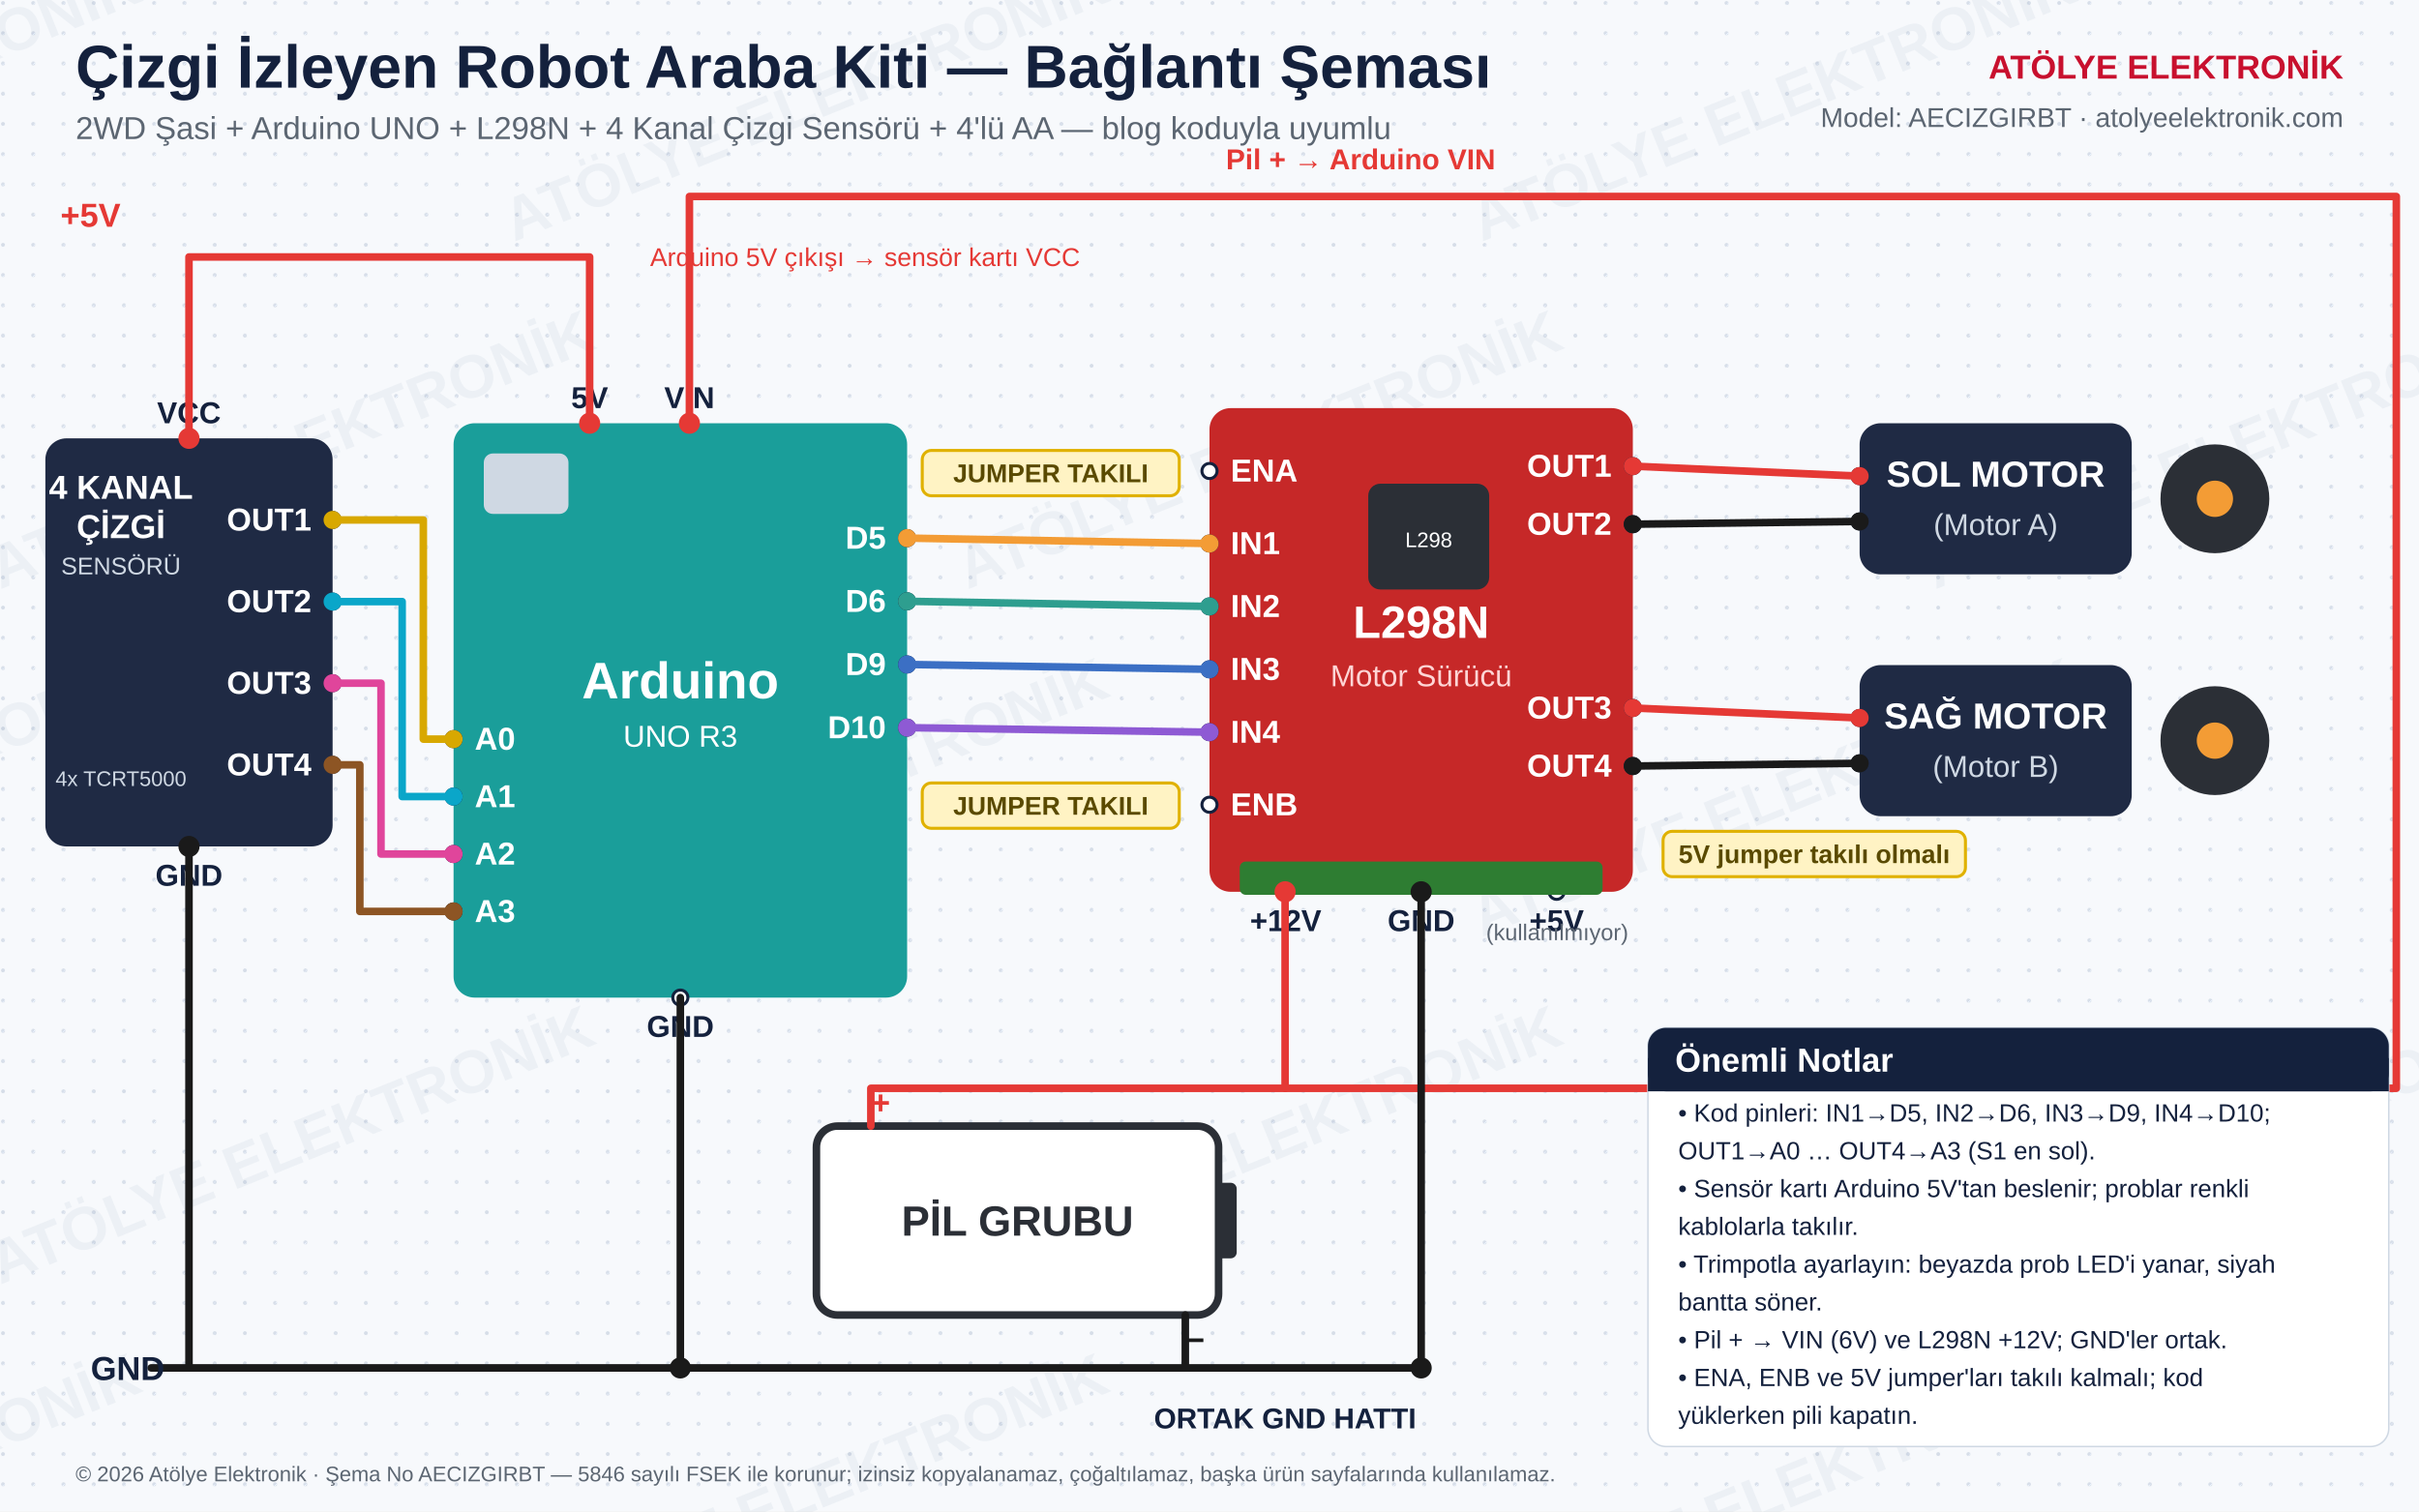
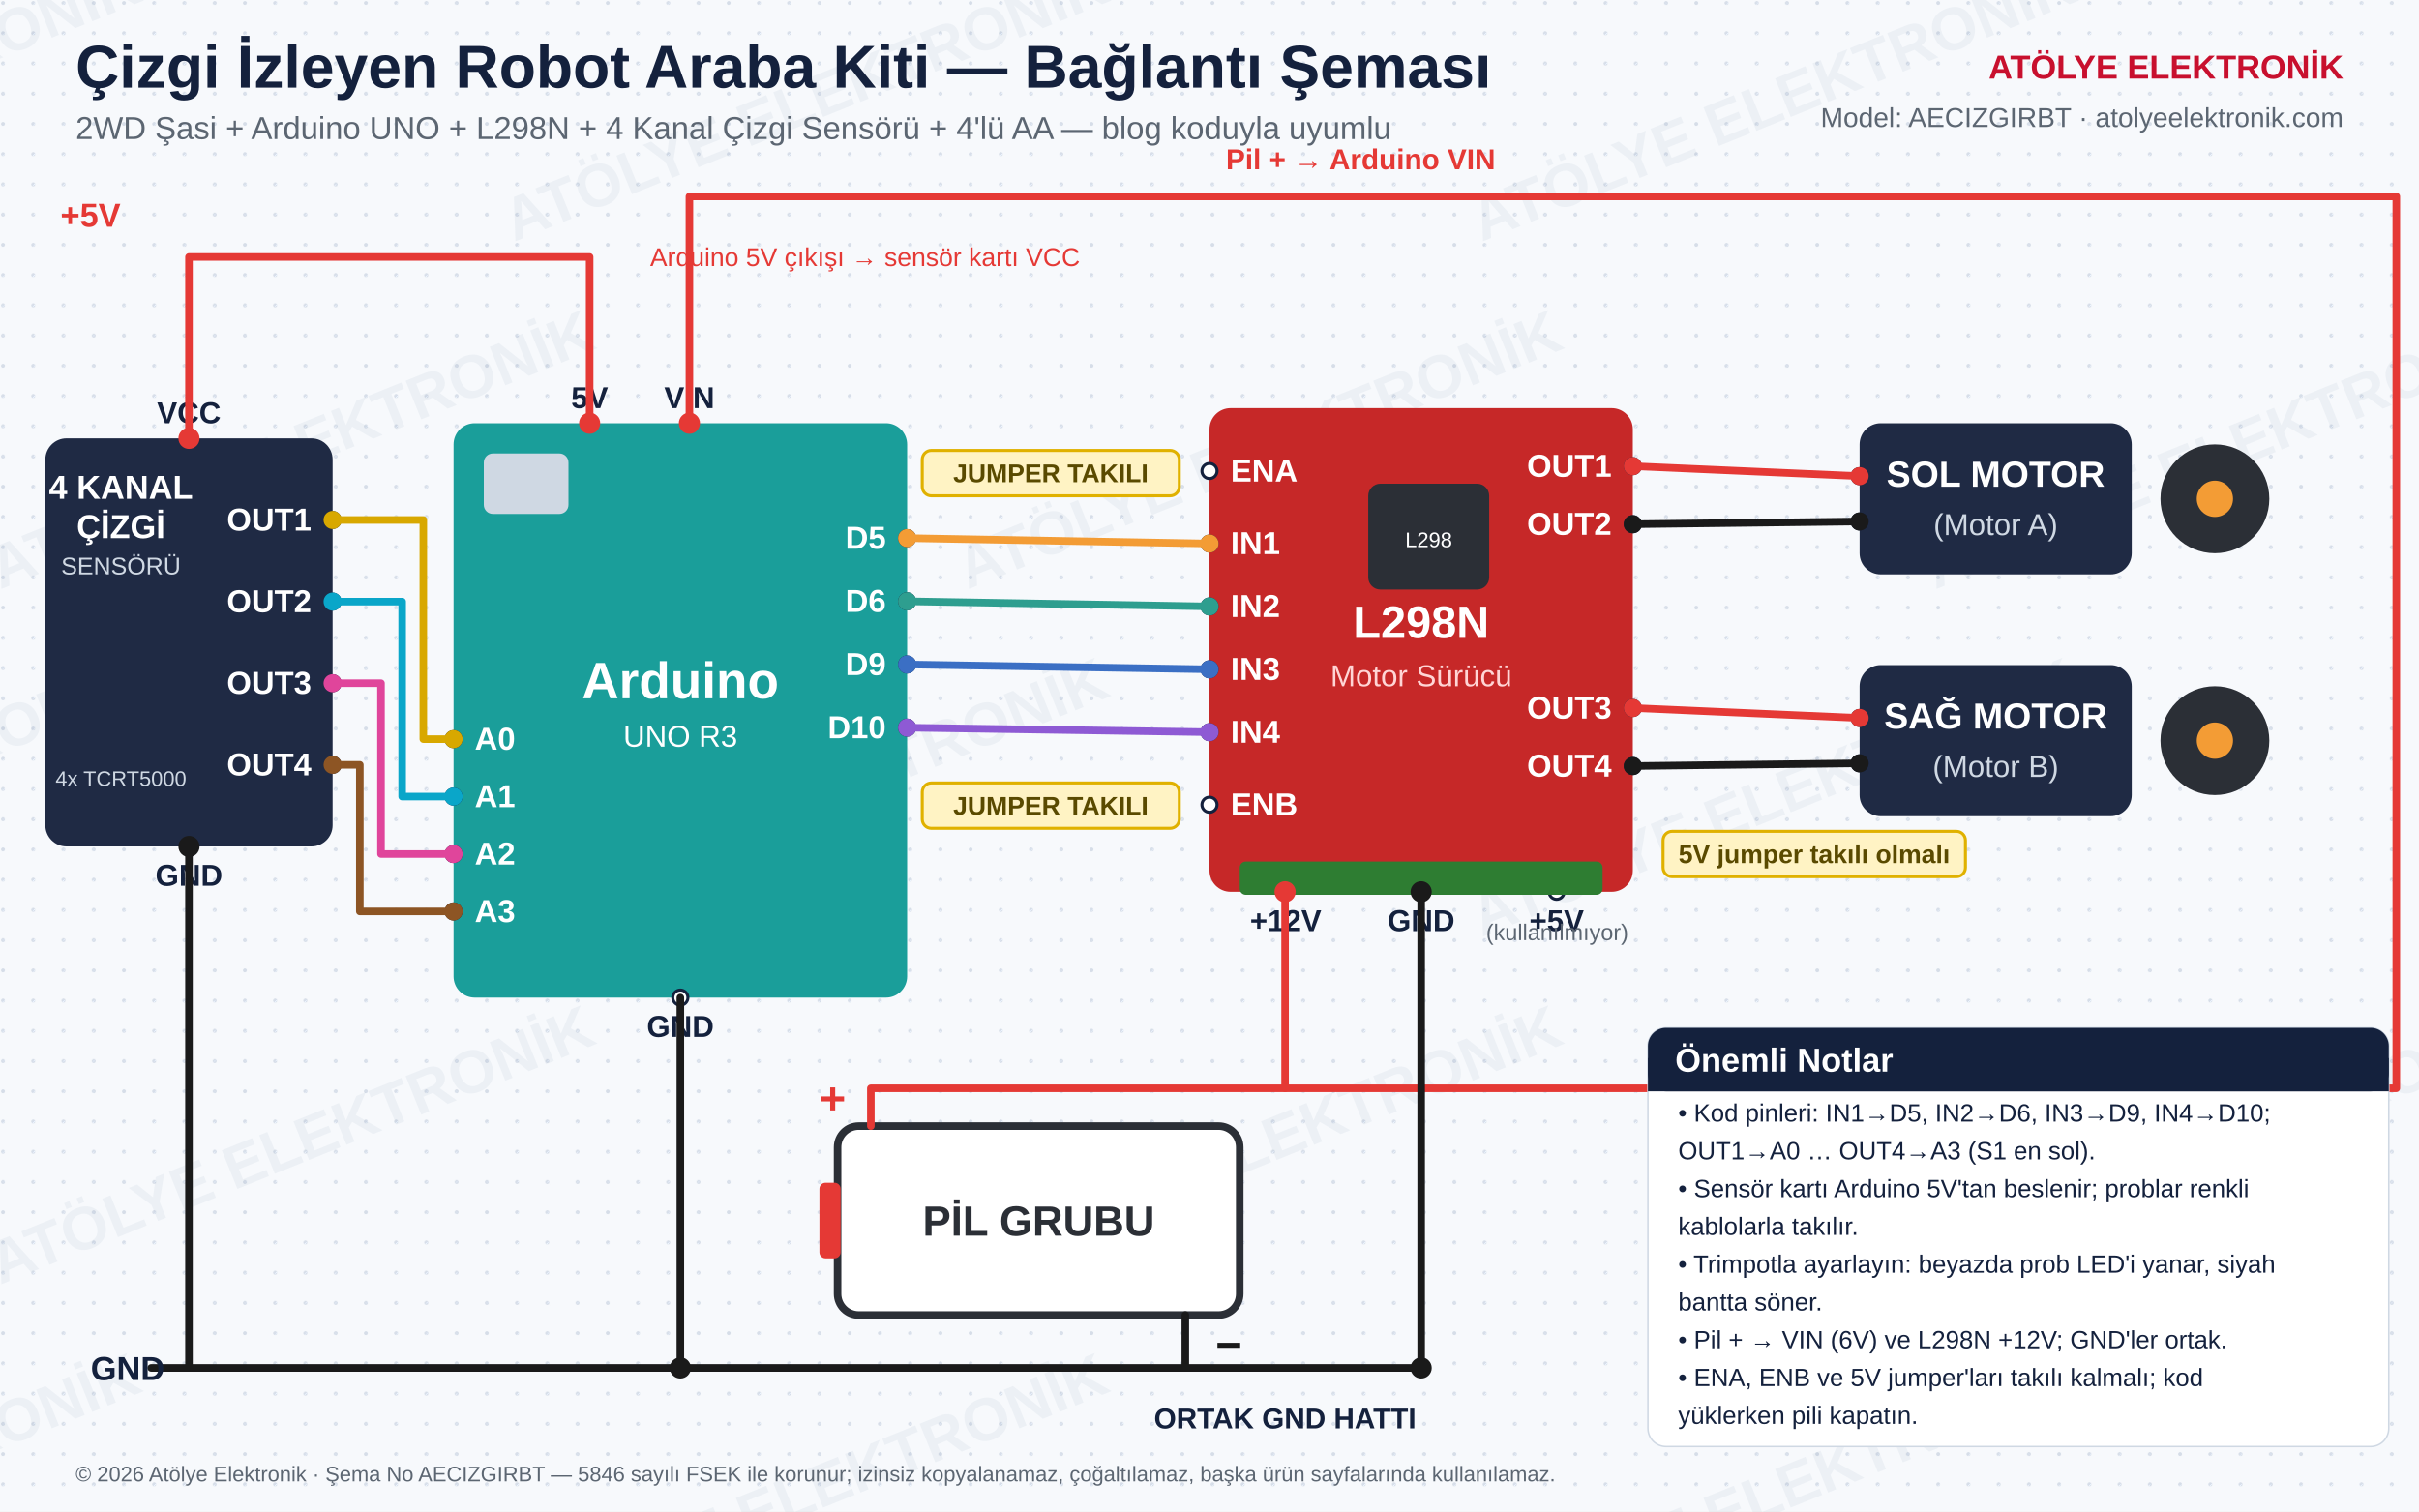
<svg xmlns="http://www.w3.org/2000/svg" width="1600" height="1000" viewBox="0 0 1600 1000" font-family="Segoe UI, Arial, sans-serif">
  <defs>
    <pattern id="dots" width="20" height="20" patternUnits="userSpaceOnUse">
      <circle cx="2" cy="2" r="1.3" fill="#d6dde8" />
    </pattern>
  </defs>
  <rect width="1600" height="1000" fill="#f7f9fc" />
  <rect width="1600" height="1000" fill="url(#dots)" />
  <g opacity="0.045" font-weight="800" font-size="40" fill="#003360">
    <text x="-300" y="160" transform="rotate(-22 -300 160)">ATÖLYE ELEKTRONİK</text>
    <text x="340" y="160" transform="rotate(-22 340 160)">ATÖLYE ELEKTRONİK</text>
    <text x="980" y="160" transform="rotate(-22 980 160)">ATÖLYE ELEKTRONİK</text>
    <text x="1620" y="160" transform="rotate(-22 1620 160)">ATÖLYE ELEKTRONİK</text>
    <text x="0" y="390" transform="rotate(-22 0 390)">ATÖLYE ELEKTRONİK</text>
    <text x="640" y="390" transform="rotate(-22 640 390)">ATÖLYE ELEKTRONİK</text>
    <text x="1280" y="390" transform="rotate(-22 1280 390)">ATÖLYE ELEKTRONİK</text>
    <text x="-300" y="620" transform="rotate(-22 -300 620)">ATÖLYE ELEKTRONİK</text>
    <text x="340" y="620" transform="rotate(-22 340 620)">ATÖLYE ELEKTRONİK</text>
    <text x="980" y="620" transform="rotate(-22 980 620)">ATÖLYE ELEKTRONİK</text>
    <text x="1620" y="620" transform="rotate(-22 1620 620)">ATÖLYE ELEKTRONİK</text>
    <text x="0" y="850" transform="rotate(-22 0 850)">ATÖLYE ELEKTRONİK</text>
    <text x="640" y="850" transform="rotate(-22 640 850)">ATÖLYE ELEKTRONİK</text>
    <text x="1280" y="850" transform="rotate(-22 1280 850)">ATÖLYE ELEKTRONİK</text>
    <text x="-300" y="1080" transform="rotate(-22 -300 1080)">ATÖLYE ELEKTRONİK</text>
    <text x="340" y="1080" transform="rotate(-22 340 1080)">ATÖLYE ELEKTRONİK</text>
    <text x="980" y="1080" transform="rotate(-22 980 1080)">ATÖLYE ELEKTRONİK</text>
    <text x="1620" y="1080" transform="rotate(-22 1620 1080)">ATÖLYE ELEKTRONİK</text>
  </g>
  <text x="50" y="58" font-size="40" font-weight="800" fill="#14213d">Çizgi İzleyen Robot Araba Kiti — Bağlantı Şeması</text>
  <text x="50" y="92" font-size="21" fill="#5c6672">2WD Şasi + Arduino UNO + L298N + 4 Kanal Çizgi Sensörü + 4'lü AA — blog koduyla uyumlu</text>
  <text x="1550" y="52" text-anchor="end" font-size="22" font-weight="800" fill="#c8102e">ATÖLYE ELEKTRONİK</text>
  <text x="1550" y="84" text-anchor="end" font-size="18" fill="#5c6672">Model: AECIZGIRBT · atolyeelektronik.com</text>
  <rect x="300" y="280" width="300" height="380" rx="14" fill="#1a9e9a" />
  <text x="450.0" y="462.0" text-anchor="middle" font-size="34" font-weight="700" fill="#fff">Arduino</text>
  <text x="450.0" y="494.0" text-anchor="middle" font-size="20" fill="#ffffff">UNO R3</text>
  <text x="586" y="363.0" text-anchor="end" font-size="21" font-weight="700" fill="#fff">D5</text>
  <circle cx="600" cy="356.0" r="5" fill="#fff" stroke="#14213d" stroke-width="2" />
  <text x="586" y="404.8" text-anchor="end" font-size="21" font-weight="700" fill="#fff">D6</text>
  <circle cx="600" cy="397.8" r="5" fill="#fff" stroke="#14213d" stroke-width="2" />
  <text x="586" y="446.6" text-anchor="end" font-size="21" font-weight="700" fill="#fff">D9</text>
  <circle cx="600" cy="439.6" r="5" fill="#fff" stroke="#14213d" stroke-width="2" />
  <text x="586" y="488.4" text-anchor="end" font-size="21" font-weight="700" fill="#fff">D10</text>
  <circle cx="600" cy="481.4" r="5" fill="#fff" stroke="#14213d" stroke-width="2" />
  <text x="390.0" y="270" text-anchor="middle" font-size="20" font-weight="700" fill="#14213d">5V</text>
  <circle cx="390.0" cy="280" r="5" fill="#fff" stroke="#14213d" stroke-width="2" />
  <text x="456.0" y="270" text-anchor="middle" font-size="20" font-weight="700" fill="#14213d">VIN</text>
  <circle cx="456.0" cy="280" r="5" fill="#fff" stroke="#14213d" stroke-width="2" />
  <text x="450.0" y="686" text-anchor="middle" font-size="20" font-weight="700" fill="#14213d">GND</text>
  <circle cx="450.0" cy="660" r="5" fill="#fff" stroke="#14213d" stroke-width="2" />
  <rect x="320" y="300" width="56" height="40" rx="6" fill="#cfd8e3" />
  <rect x="800" y="270" width="280" height="320" rx="14" fill="#c62828" />
  <text x="940.0" y="422.0" text-anchor="middle" font-size="30" font-weight="700" fill="#fff">L298N</text>
  <text x="940.0" y="454.0" text-anchor="middle" font-size="20" fill="#ffd5d5">Motor Sürücü</text>
  <text x="814" y="318.6" font-size="21" font-weight="700" fill="#fff">ENA</text>
  <circle cx="800" cy="311.6" r="5" fill="#fff" stroke="#14213d" stroke-width="2" />
  <text x="814" y="366.6" font-size="21" font-weight="700" fill="#fff">IN1</text>
  <circle cx="800" cy="359.6" r="5" fill="#fff" stroke="#14213d" stroke-width="2" />
  <text x="814" y="408.2" font-size="21" font-weight="700" fill="#fff">IN2</text>
  <circle cx="800" cy="401.2" r="5" fill="#fff" stroke="#14213d" stroke-width="2" />
  <text x="814" y="449.8" font-size="21" font-weight="700" fill="#fff">IN3</text>
  <circle cx="800" cy="442.8" r="5" fill="#fff" stroke="#14213d" stroke-width="2" />
  <text x="814" y="491.4" font-size="21" font-weight="700" fill="#fff">IN4</text>
  <circle cx="800" cy="484.4" r="5" fill="#fff" stroke="#14213d" stroke-width="2" />
  <text x="814" y="539.4" font-size="21" font-weight="700" fill="#fff">ENB</text>
  <circle cx="800" cy="532.4" r="5" fill="#fff" stroke="#14213d" stroke-width="2" />
  <text x="1066" y="315.4" text-anchor="end" font-size="21" font-weight="700" fill="#fff">OUT1</text>
  <circle cx="1080" cy="308.4" r="5" fill="#fff" stroke="#14213d" stroke-width="2" />
  <text x="1066" y="353.8" text-anchor="end" font-size="21" font-weight="700" fill="#fff">OUT2</text>
  <circle cx="1080" cy="346.8" r="5" fill="#fff" stroke="#14213d" stroke-width="2" />
  <text x="1066" y="475.4" text-anchor="end" font-size="21" font-weight="700" fill="#fff">OUT3</text>
  <circle cx="1080" cy="468.4" r="5" fill="#fff" stroke="#14213d" stroke-width="2" />
  <text x="1066" y="513.8" text-anchor="end" font-size="21" font-weight="700" fill="#fff">OUT4</text>
  <circle cx="1080" cy="506.8" r="5" fill="#fff" stroke="#14213d" stroke-width="2" />
  <text x="850.4" y="616" text-anchor="middle" font-size="20" font-weight="700" fill="#14213d">+12V</text>
  <circle cx="850.4" cy="590" r="5" fill="#fff" stroke="#14213d" stroke-width="2" />
  <text x="940.0" y="616" text-anchor="middle" font-size="20" font-weight="700" fill="#14213d">GND</text>
  <circle cx="940.0" cy="590" r="5" fill="#fff" stroke="#14213d" stroke-width="2" />
  <text x="1029.6" y="616" text-anchor="middle" font-size="20" font-weight="700" fill="#14213d">+5V</text>
  <circle cx="1029.6" cy="590" r="5" fill="#fff" stroke="#14213d" stroke-width="2" />
  <rect x="905" y="320" width="80" height="70" rx="8" fill="#2b2f36" />
  <text x="945" y="362" text-anchor="middle" font-size="14" fill="#fff">L298</text>
  <rect x="820" y="570" width="240" height="22" rx="4" fill="#2e7d32" />
  <rect x="610" y="298" width="170" height="30" rx="6" fill="#fff3c4" stroke="#e0b100" stroke-width="2" />
  <text x="695.0" y="319" text-anchor="middle" font-size="17" font-weight="700" fill="#5a4a00">JUMPER TAKILI</text>
  <rect x="610" y="518" width="170" height="30" rx="6" fill="#fff3c4" stroke="#e0b100" stroke-width="2" />
  <text x="695.0" y="539" text-anchor="middle" font-size="17" font-weight="700" fill="#5a4a00">JUMPER TAKILI</text>
  <rect x="1100" y="550" width="200" height="30" rx="6" fill="#fff3c4" stroke="#e0b100" stroke-width="2" />
  <text x="1200.0" y="571" text-anchor="middle" font-size="17" font-weight="700" fill="#5a4a00">5V jumper takılı olmalı</text>
  <text x="1030" y="622" text-anchor="middle" font-size="15" font-weight="500" fill="#5c6672">(kullanılmıyor)</text>
  <rect x="1230" y="280" width="180" height="100" rx="14" fill="#1f2a44" />
  <text x="1320.0" y="322.0" text-anchor="middle" font-size="24" font-weight="700" fill="#fff">SOL MOTOR</text>
  <text x="1320.0" y="354.0" text-anchor="middle" font-size="20" fill="#cfd8e3">(Motor A)</text>
  <text x="1244" y="322.0" font-size="21" font-weight="700" fill="#fff" />
  <circle cx="1230" cy="315.0" r="5" fill="#fff" stroke="#14213d" stroke-width="2" />
  <text x="1244" y="352.0" font-size="21" font-weight="700" fill="#fff"> </text>
  <circle cx="1230" cy="345.0" r="5" fill="#fff" stroke="#14213d" stroke-width="2" />
  <circle cx="1465" cy="330" r="36" fill="#2b2f36" />
  <circle cx="1465" cy="330" r="12" fill="#f39c35" />
  <rect x="1230" y="440" width="180" height="100" rx="14" fill="#1f2a44" />
  <text x="1320.0" y="482.0" text-anchor="middle" font-size="24" font-weight="700" fill="#fff">SAĞ MOTOR</text>
  <text x="1320.0" y="514.0" text-anchor="middle" font-size="20" fill="#cfd8e3">(Motor B)</text>
  <text x="1244" y="482.0" font-size="21" font-weight="700" fill="#fff" />
  <circle cx="1230" cy="475.0" r="5" fill="#fff" stroke="#14213d" stroke-width="2" />
  <text x="1244" y="512.0" font-size="21" font-weight="700" fill="#fff"> </text>
  <circle cx="1230" cy="505.0" r="5" fill="#fff" stroke="#14213d" stroke-width="2" />
  <circle cx="1465" cy="490" r="36" fill="#2b2f36" />
  <circle cx="1465" cy="490" r="12" fill="#f39c35" />
-   <rect x="540" y="745" width="266" height="125" rx="14" fill="#fff" stroke="#2b2f36" stroke-width="5" />
-   <rect x="804" y="782.5" width="14" height="50.0" rx="4" fill="#2b2f36" />
-   <text x="673.0" y="817.5" text-anchor="middle" font-size="28" font-weight="800" fill="#2b2f36">PİL GRUBU</text>
-   <text x="576" y="737" font-size="22" font-weight="700" fill="#e53935">+</text>
-   <text x="784" y="894" font-size="22" font-weight="700" fill="#1a1a1a">−</text>
+   <rect x="554" y="745" width="266" height="125" rx="14" fill="#fff" stroke="#2b2f36" stroke-width="5" />
+   <rect x="542" y="782.5" width="14" height="50.0" rx="4" fill="#e53935" />
+   <text x="687.0" y="817.5" text-anchor="middle" font-size="28" font-weight="800" fill="#2b2f36">PİL GRUBU</text>
+   <text x="542" y="737" font-size="30" font-weight="800" fill="#e53935">+</text>
+   <text x="804" y="900" font-size="30" font-weight="800" fill="#1a1a1a">−</text>
  <path d="M 600 356.0 L 800 359.6" fill="none" stroke="#f39c35" stroke-width="5" stroke-linejoin="round" stroke-linecap="round" />
  <circle cx="600" cy="356.0" r="6" fill="#f39c35" />
  <circle cx="800" cy="359.6" r="6" fill="#f39c35" />
  <path d="M 600 397.8 L 800 401.2" fill="none" stroke="#2e9e8f" stroke-width="5" stroke-linejoin="round" stroke-linecap="round" />
  <circle cx="600" cy="397.8" r="6" fill="#2e9e8f" />
  <circle cx="800" cy="401.2" r="6" fill="#2e9e8f" />
  <path d="M 600 439.6 L 800 442.8" fill="none" stroke="#3b6fc4" stroke-width="5" stroke-linejoin="round" stroke-linecap="round" />
  <circle cx="600" cy="439.6" r="6" fill="#3b6fc4" />
  <circle cx="800" cy="442.8" r="6" fill="#3b6fc4" />
  <path d="M 600 481.4 L 800 484.4" fill="none" stroke="#8e5ad4" stroke-width="5" stroke-linejoin="round" stroke-linecap="round" />
  <circle cx="600" cy="481.4" r="6" fill="#8e5ad4" />
  <circle cx="800" cy="484.4" r="6" fill="#8e5ad4" />
  <path d="M 1080 308.4 L 1230 315.0" fill="none" stroke="#e53935" stroke-width="5" stroke-linejoin="round" stroke-linecap="round" />
  <circle cx="1080" cy="308.4" r="6" fill="#e53935" />
  <circle cx="1230" cy="315.0" r="6" fill="#e53935" />
  <path d="M 1080 346.8 L 1230 345.0" fill="none" stroke="#1a1a1a" stroke-width="5" stroke-linejoin="round" stroke-linecap="round" />
  <circle cx="1080" cy="346.8" r="6" fill="#1a1a1a" />
  <circle cx="1230" cy="345.0" r="6" fill="#1a1a1a" />
  <path d="M 1080 468.4 L 1230 475.0" fill="none" stroke="#e53935" stroke-width="5" stroke-linejoin="round" stroke-linecap="round" />
  <circle cx="1080" cy="468.4" r="6" fill="#e53935" />
  <circle cx="1230" cy="475.0" r="6" fill="#e53935" />
  <path d="M 1080 506.8 L 1230 505.0" fill="none" stroke="#1a1a1a" stroke-width="5" stroke-linejoin="round" stroke-linecap="round" />
  <circle cx="1080" cy="506.8" r="6" fill="#1a1a1a" />
  <circle cx="1230" cy="505.0" r="6" fill="#1a1a1a" />
  <path d="M 576 745 L 576 720 L 850 720 L 850 590" fill="none" stroke="#e53935" stroke-width="5" stroke-linejoin="round" stroke-linecap="round" />
  <circle cx="850" cy="590" r="7" fill="#e53935" />
  <path d="M 850 720 L 1585 720 L 1585 130 L 456 130 L 456 280" fill="none" stroke="#e53935" stroke-width="5" stroke-linejoin="round" stroke-linecap="round" />
  <circle cx="456" cy="280" r="7" fill="#e53935" />
  <text x="900" y="112" text-anchor="middle" font-size="19" font-weight="700" fill="#e53935">Pil + → Arduino VIN</text>
  <path d="M 784 870 L 784 905 L 100 905" fill="none" stroke="#1a1a1a" stroke-width="5" stroke-linejoin="round" stroke-linecap="round" />
  <path d="M 784 905 L 940 905 L 940 590" fill="none" stroke="#1a1a1a" stroke-width="5" stroke-linejoin="round" stroke-linecap="round" />
  <circle cx="940" cy="590" r="7" fill="#1a1a1a" />
  <path d="M 450 660 L 450 905" fill="none" stroke="#1a1a1a" stroke-width="5" stroke-linejoin="round" stroke-linecap="round" />
  <circle cx="450" cy="905" r="7" fill="#1a1a1a" />
  <circle cx="940" cy="905" r="7" fill="#1a1a1a" />
  <text x="60" y="913" text-anchor="start" font-size="22" font-weight="700" fill="#14213d">GND</text>
  <text x="850" y="945" text-anchor="middle" font-size="19" font-weight="700" fill="#14213d">ORTAK GND HATTI</text>
  <rect x="30" y="290" width="190" height="270" rx="14" fill="#1f2a44" />
  <text x="125.0" y="435.0" text-anchor="middle" font-size="22" font-weight="700" fill="#fff" />
  <text x="125.0" y="280" text-anchor="middle" font-size="20" font-weight="700" fill="#14213d">VCC</text>
  <circle cx="125.0" cy="290" r="5" fill="#fff" stroke="#14213d" stroke-width="2" />
  <text x="125.0" y="586" text-anchor="middle" font-size="20" font-weight="700" fill="#14213d">GND</text>
  <circle cx="125.0" cy="560" r="5" fill="#fff" stroke="#14213d" stroke-width="2" />
  <text x="206" y="351.0" text-anchor="end" font-size="21" font-weight="700" fill="#fff">OUT1</text>
  <circle cx="220" cy="344.0" r="5" fill="#fff" stroke="#14213d" stroke-width="2" />
  <text x="206" y="405.0" text-anchor="end" font-size="21" font-weight="700" fill="#fff">OUT2</text>
  <circle cx="220" cy="398.0" r="5" fill="#fff" stroke="#14213d" stroke-width="2" />
  <text x="206" y="459.0" text-anchor="end" font-size="21" font-weight="700" fill="#fff">OUT3</text>
  <circle cx="220" cy="452.0" r="5" fill="#fff" stroke="#14213d" stroke-width="2" />
  <text x="206" y="513.0" text-anchor="end" font-size="21" font-weight="700" fill="#fff">OUT4</text>
  <circle cx="220" cy="506.0" r="5" fill="#fff" stroke="#14213d" stroke-width="2" />
  <text x="80" y="330" text-anchor="middle" font-size="22" font-weight="700" fill="#fff">4 KANAL</text>
  <text x="80" y="356" text-anchor="middle" font-size="22" font-weight="700" fill="#fff">ÇİZGİ</text>
  <text x="80" y="380" text-anchor="middle" font-size="16" font-weight="500" fill="#cfd8e3">SENSÖRÜ</text>
  <text x="80" y="520" text-anchor="middle" font-size="14" font-weight="500" fill="#cfd8e3">4x TCRT5000</text>
  <text x="314" y="496.0" font-size="21" font-weight="700" fill="#fff">A0</text>
  <circle cx="300" cy="489.0" r="5" fill="#fff" stroke="#14213d" stroke-width="2" />
  <text x="314" y="534.0" font-size="21" font-weight="700" fill="#fff">A1</text>
  <circle cx="300" cy="527.0" r="5" fill="#fff" stroke="#14213d" stroke-width="2" />
  <text x="314" y="572.0" font-size="21" font-weight="700" fill="#fff">A2</text>
  <circle cx="300" cy="565.0" r="5" fill="#fff" stroke="#14213d" stroke-width="2" />
  <text x="314" y="610.0" font-size="21" font-weight="700" fill="#fff">A3</text>
  <circle cx="300" cy="603.0" r="5" fill="#fff" stroke="#14213d" stroke-width="2" />
  <path d="M 220 344.0 L 280 344.0 L 280 489.0 L 300 489.0" fill="none" stroke="#d8a800" stroke-width="5" stroke-linejoin="round" stroke-linecap="round" />
  <circle cx="220" cy="344.0" r="6" fill="#d8a800" />
  <circle cx="300" cy="489.0" r="6" fill="#d8a800" />
  <path d="M 220 398.0 L 266 398.0 L 266 527.0 L 300 527.0" fill="none" stroke="#0aa6c9" stroke-width="5" stroke-linejoin="round" stroke-linecap="round" />
  <circle cx="220" cy="398.0" r="6" fill="#0aa6c9" />
  <circle cx="300" cy="527.0" r="6" fill="#0aa6c9" />
  <path d="M 220 452.0 L 252 452.0 L 252 565.0 L 300 565.0" fill="none" stroke="#e0459b" stroke-width="5" stroke-linejoin="round" stroke-linecap="round" />
  <circle cx="220" cy="452.0" r="6" fill="#e0459b" />
  <circle cx="300" cy="565.0" r="6" fill="#e0459b" />
  <path d="M 220 506.0 L 238 506.0 L 238 603.0 L 300 603.0" fill="none" stroke="#8d5524" stroke-width="5" stroke-linejoin="round" stroke-linecap="round" />
  <circle cx="220" cy="506.0" r="6" fill="#8d5524" />
  <circle cx="300" cy="603.0" r="6" fill="#8d5524" />
  <path d="M 125 290 L 125 170 L 390 170 L 390 280" fill="none" stroke="#e53935" stroke-width="5" stroke-linejoin="round" stroke-linecap="round" />
  <circle cx="390" cy="280" r="7" fill="#e53935" />
  <circle cx="125" cy="290" r="7" fill="#e53935" />
  <text x="40" y="150" text-anchor="start" font-size="22" font-weight="700" fill="#e53935">+5V</text>
  <text x="430" y="176" text-anchor="start" font-size="17" font-weight="500" fill="#e53935">Arduino 5V çıkışı → sensör kartı VCC</text>
  <path d="M 125 560 L 125 905" fill="none" stroke="#1a1a1a" stroke-width="5" stroke-linejoin="round" stroke-linecap="round" />
  <circle cx="125" cy="560" r="7" fill="#1a1a1a" />
  <rect x="1090" y="680" width="490" height="277" rx="12" fill="#fff" stroke="#cfd8e3" />
  <rect x="1090" y="680" width="490" height="42" rx="12" fill="#14213d" />
  <rect x="1090" y="700" width="490" height="22" fill="#14213d" />
  <text x="1108" y="709" font-size="22" font-weight="700" fill="#fff">Önemli Notlar</text>
  <text x="1110" y="742" font-size="16.5" fill="#14213d">• Kod pinleri: IN1→D5, IN2→D6, IN3→D9, IN4→D10;</text>
  <text x="1110" y="767" font-size="16.5" fill="#14213d">   OUT1→A0 … OUT4→A3 (S1 en sol).</text>
  <text x="1110" y="792" font-size="16.5" fill="#14213d">• Sensör kartı Arduino 5V'tan beslenir; problar renkli</text>
  <text x="1110" y="817" font-size="16.5" fill="#14213d">   kablolarla takılır.</text>
  <text x="1110" y="842" font-size="16.5" fill="#14213d">• Trimpotla ayarlayın: beyazda prob LED'i yanar, siyah</text>
  <text x="1110" y="867" font-size="16.5" fill="#14213d">   bantta söner.</text>
  <text x="1110" y="892" font-size="16.5" fill="#14213d">• Pil + → VIN (6V) ve L298N +12V; GND'ler ortak.</text>
  <text x="1110" y="917" font-size="16.5" fill="#14213d">• ENA, ENB ve 5V jumper'ları takılı kalmalı; kod</text>
  <text x="1110" y="942" font-size="16.5" fill="#14213d">   yüklerken pili kapatın.</text>
  <text x="50" y="980" font-size="14" fill="#5c6672">© 2026 Atölye Elektronik · Şema No AECIZGIRBT — 5846 sayılı FSEK ile korunur; izinsiz kopyalanamaz, çoğaltılamaz, başka ürün sayfalarında kullanılamaz.</text>
</svg>
